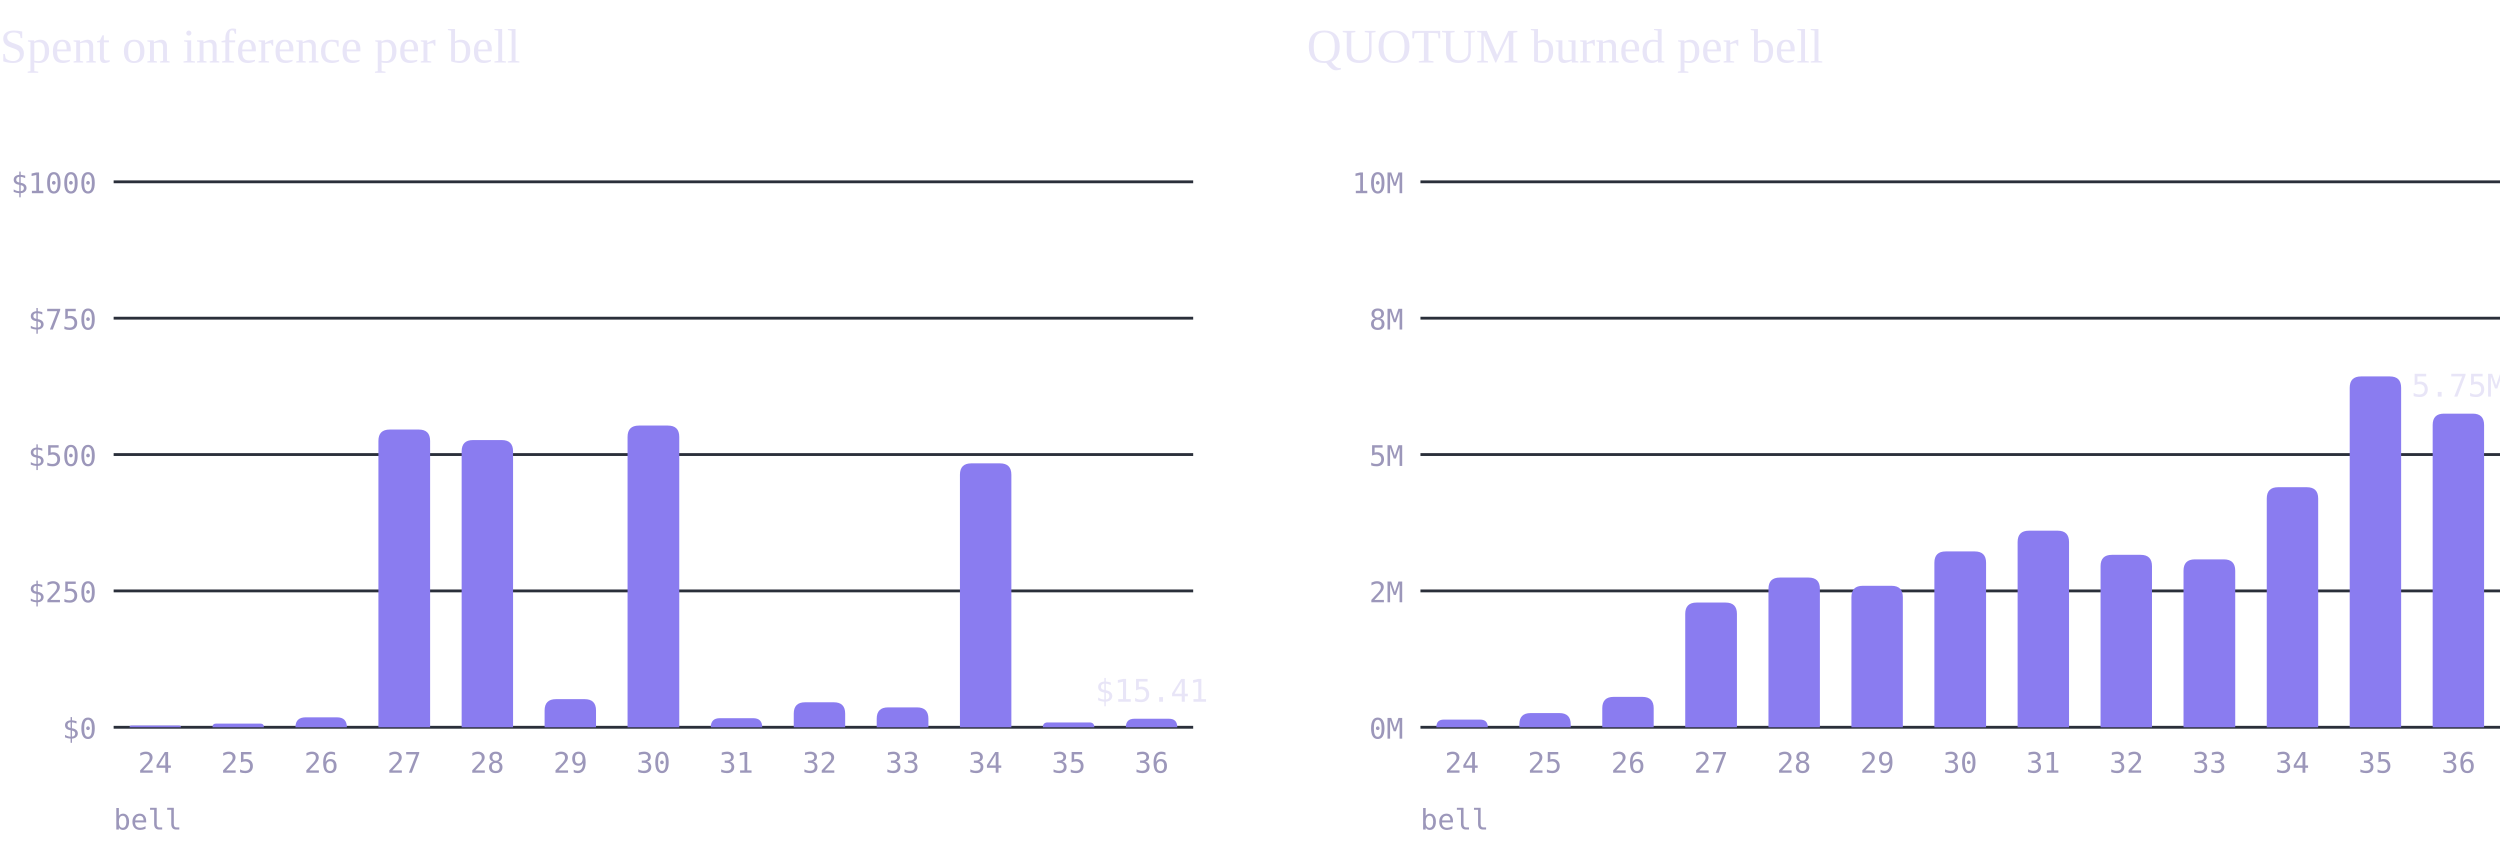
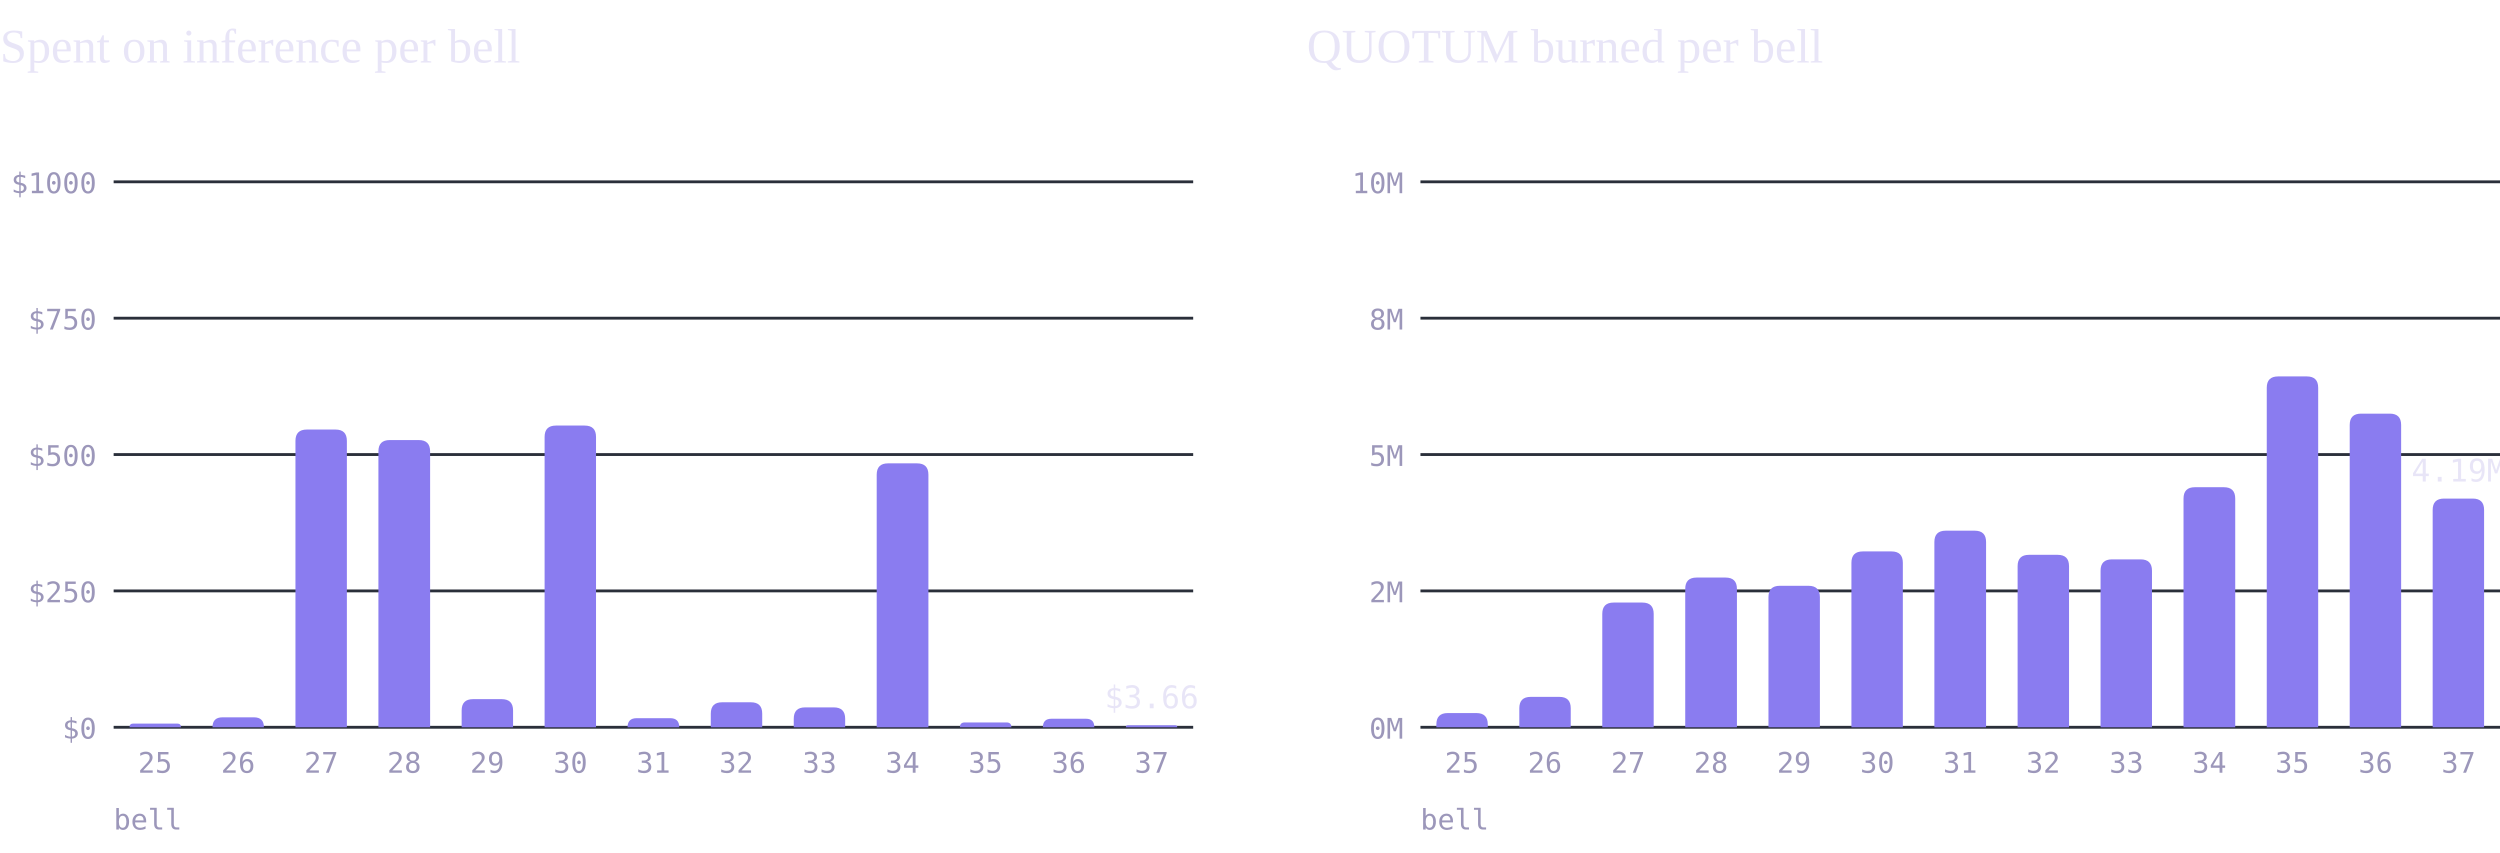
- <svg xmlns="http://www.w3.org/2000/svg" viewBox="0 0 880 300" width="880" height="300" role="img" aria-label="quotum bells 1 to 36: inference spent and QUOTUM burned per bell">
+ <svg xmlns="http://www.w3.org/2000/svg" viewBox="0 0 880 300" width="880" height="300" role="img" aria-label="quotum bells 1 to 37: inference spent and QUOTUM burned per bell">
  <text x="0" y="22" font-family="Georgia,'Times New Roman',serif" font-size="17" fill="#e8e5f7">Spent on inference per bell</text>
  <line x1="40" x2="420" y1="256.0" y2="256.0" stroke="#2a2f3a" stroke-width="1" />
  <text x="34" y="260.0" text-anchor="end" font-family="ui-monospace,SFMono-Regular,Menlo,monospace" font-size="10" fill="#9c97ba">$0</text>
  <line x1="40" x2="420" y1="208.0" y2="208.0" stroke="#2a2f3a" stroke-width="1" />
  <text x="34" y="212.0" text-anchor="end" font-family="ui-monospace,SFMono-Regular,Menlo,monospace" font-size="10" fill="#9c97ba">$250</text>
  <line x1="40" x2="420" y1="160.0" y2="160.0" stroke="#2a2f3a" stroke-width="1" />
  <text x="34" y="164.0" text-anchor="end" font-family="ui-monospace,SFMono-Regular,Menlo,monospace" font-size="10" fill="#9c97ba">$500</text>
  <line x1="40" x2="420" y1="112.0" y2="112.0" stroke="#2a2f3a" stroke-width="1" />
  <text x="34" y="116.0" text-anchor="end" font-family="ui-monospace,SFMono-Regular,Menlo,monospace" font-size="10" fill="#9c97ba">$750</text>
  <line x1="40" x2="420" y1="64.0" y2="64.0" stroke="#2a2f3a" stroke-width="1" />
  <text x="34" y="68.0" text-anchor="end" font-family="ui-monospace,SFMono-Regular,Menlo,monospace" font-size="10" fill="#9c97ba">$1000</text>
-   <path d="M45.6,256.0 V256.0 Q45.6,255.4 46.2,255.4 H63.1 Q63.7,255.4 63.7,256.0 V256.0 Z" fill="#8a7cf0" />
-   <text x="54.6" y="272" text-anchor="middle" font-family="ui-monospace,SFMono-Regular,Menlo,monospace" font-size="10" fill="#9c97ba">24</text>
-   <path d="M74.8,256.0 V256.0 Q74.8,254.7 76.1,254.7 H91.6 Q92.9,254.7 92.9,256.0 V256.0 Z" fill="#8a7cf0" />
-   <text x="83.8" y="272" text-anchor="middle" font-family="ui-monospace,SFMono-Regular,Menlo,monospace" font-size="10" fill="#9c97ba">25</text>
-   <path d="M104.0,256.0 V256.0 Q104.0,252.5 107.6,252.5 H118.6 Q122.1,252.5 122.1,256.0 V256.0 Z" fill="#8a7cf0" />
-   <text x="113.1" y="272" text-anchor="middle" font-family="ui-monospace,SFMono-Regular,Menlo,monospace" font-size="10" fill="#9c97ba">26</text>
-   <path d="M133.2,256.0 V155.2 Q133.2,151.2 137.2,151.2 H147.4 Q151.4,151.2 151.4,155.2 V256.0 Z" fill="#8a7cf0" />
-   <text x="142.3" y="272" text-anchor="middle" font-family="ui-monospace,SFMono-Regular,Menlo,monospace" font-size="10" fill="#9c97ba">27</text>
-   <path d="M162.5,256.0 V158.9 Q162.5,154.9 166.5,154.9 H176.6 Q180.6,154.9 180.6,158.9 V256.0 Z" fill="#8a7cf0" />
-   <text x="171.5" y="272" text-anchor="middle" font-family="ui-monospace,SFMono-Regular,Menlo,monospace" font-size="10" fill="#9c97ba">28</text>
-   <path d="M191.7,256.0 V250.1 Q191.7,246.1 195.7,246.1 H205.8 Q209.8,246.1 209.8,250.1 V256.0 Z" fill="#8a7cf0" />
-   <text x="200.8" y="272" text-anchor="middle" font-family="ui-monospace,SFMono-Regular,Menlo,monospace" font-size="10" fill="#9c97ba">29</text>
-   <path d="M220.9,256.0 V153.8 Q220.9,149.8 224.9,149.8 H235.1 Q239.1,149.8 239.1,153.8 V256.0 Z" fill="#8a7cf0" />
-   <text x="230.0" y="272" text-anchor="middle" font-family="ui-monospace,SFMono-Regular,Menlo,monospace" font-size="10" fill="#9c97ba">30</text>
-   <path d="M250.2,256.0 V256.0 Q250.2,252.8 253.4,252.8 H265.1 Q268.3,252.8 268.3,256.0 V256.0 Z" fill="#8a7cf0" />
-   <text x="259.2" y="272" text-anchor="middle" font-family="ui-monospace,SFMono-Regular,Menlo,monospace" font-size="10" fill="#9c97ba">31</text>
-   <path d="M279.4,256.0 V251.2 Q279.4,247.2 283.4,247.2 H293.5 Q297.5,247.2 297.5,251.2 V256.0 Z" fill="#8a7cf0" />
-   <text x="288.5" y="272" text-anchor="middle" font-family="ui-monospace,SFMono-Regular,Menlo,monospace" font-size="10" fill="#9c97ba">32</text>
-   <path d="M308.6,256.0 V253.0 Q308.6,249.0 312.6,249.0 H322.8 Q326.8,249.0 326.8,253.0 V256.0 Z" fill="#8a7cf0" />
-   <text x="317.7" y="272" text-anchor="middle" font-family="ui-monospace,SFMono-Regular,Menlo,monospace" font-size="10" fill="#9c97ba">33</text>
-   <path d="M337.9,256.0 V167.1 Q337.9,163.1 341.9,163.1 H352.0 Q356.0,163.1 356.0,167.1 V256.0 Z" fill="#8a7cf0" />
-   <text x="346.9" y="272" text-anchor="middle" font-family="ui-monospace,SFMono-Regular,Menlo,monospace" font-size="10" fill="#9c97ba">34</text>
-   <path d="M367.1,256.0 V256.0 Q367.1,254.3 368.8,254.3 H383.5 Q385.2,254.3 385.2,256.0 V256.0 Z" fill="#8a7cf0" />
-   <text x="376.2" y="272" text-anchor="middle" font-family="ui-monospace,SFMono-Regular,Menlo,monospace" font-size="10" fill="#9c97ba">35</text>
-   <path d="M396.3,256.0 V256.0 Q396.3,253.0 399.3,253.0 H411.5 Q414.4,253.0 414.4,256.0 V256.0 Z" fill="#8a7cf0" />
-   <text x="405.4" y="272" text-anchor="middle" font-family="ui-monospace,SFMono-Regular,Menlo,monospace" font-size="10" fill="#9c97ba">36</text>
-   <text x="405.4" y="247.0" text-anchor="middle" font-family="ui-monospace,SFMono-Regular,Menlo,monospace" font-size="11" fill="#e8e5f7">$15.41</text>
+   <path d="M45.6,256.0 V256.0 Q45.6,254.7 46.9,254.7 H62.4 Q63.7,254.7 63.7,256.0 V256.0 Z" fill="#8a7cf0" />
+   <text x="54.6" y="272" text-anchor="middle" font-family="ui-monospace,SFMono-Regular,Menlo,monospace" font-size="10" fill="#9c97ba">25</text>
+   <path d="M74.8,256.0 V256.0 Q74.8,252.5 78.3,252.5 H89.4 Q92.9,252.5 92.9,256.0 V256.0 Z" fill="#8a7cf0" />
+   <text x="83.8" y="272" text-anchor="middle" font-family="ui-monospace,SFMono-Regular,Menlo,monospace" font-size="10" fill="#9c97ba">26</text>
+   <path d="M104.0,256.0 V155.2 Q104.0,151.2 108.0,151.2 H118.1 Q122.1,151.2 122.1,155.2 V256.0 Z" fill="#8a7cf0" />
+   <text x="113.1" y="272" text-anchor="middle" font-family="ui-monospace,SFMono-Regular,Menlo,monospace" font-size="10" fill="#9c97ba">27</text>
+   <path d="M133.2,256.0 V158.9 Q133.2,154.9 137.2,154.9 H147.4 Q151.4,154.9 151.4,158.9 V256.0 Z" fill="#8a7cf0" />
+   <text x="142.3" y="272" text-anchor="middle" font-family="ui-monospace,SFMono-Regular,Menlo,monospace" font-size="10" fill="#9c97ba">28</text>
+   <path d="M162.5,256.0 V250.1 Q162.5,246.1 166.5,246.1 H176.6 Q180.6,246.1 180.6,250.1 V256.0 Z" fill="#8a7cf0" />
+   <text x="171.5" y="272" text-anchor="middle" font-family="ui-monospace,SFMono-Regular,Menlo,monospace" font-size="10" fill="#9c97ba">29</text>
+   <path d="M191.7,256.0 V153.8 Q191.7,149.8 195.7,149.8 H205.8 Q209.8,149.8 209.8,153.8 V256.0 Z" fill="#8a7cf0" />
+   <text x="200.8" y="272" text-anchor="middle" font-family="ui-monospace,SFMono-Regular,Menlo,monospace" font-size="10" fill="#9c97ba">30</text>
+   <path d="M220.9,256.0 V256.0 Q220.9,252.8 224.1,252.8 H235.9 Q239.1,252.8 239.1,256.0 V256.0 Z" fill="#8a7cf0" />
+   <text x="230.0" y="272" text-anchor="middle" font-family="ui-monospace,SFMono-Regular,Menlo,monospace" font-size="10" fill="#9c97ba">31</text>
+   <path d="M250.2,256.0 V251.2 Q250.2,247.2 254.2,247.2 H264.3 Q268.3,247.2 268.3,251.2 V256.0 Z" fill="#8a7cf0" />
+   <text x="259.2" y="272" text-anchor="middle" font-family="ui-monospace,SFMono-Regular,Menlo,monospace" font-size="10" fill="#9c97ba">32</text>
+   <path d="M279.4,256.0 V253.0 Q279.4,249.0 283.4,249.0 H293.5 Q297.5,249.0 297.5,253.0 V256.0 Z" fill="#8a7cf0" />
+   <text x="288.5" y="272" text-anchor="middle" font-family="ui-monospace,SFMono-Regular,Menlo,monospace" font-size="10" fill="#9c97ba">33</text>
+   <path d="M308.6,256.0 V167.1 Q308.6,163.1 312.6,163.1 H322.8 Q326.8,163.1 326.8,167.1 V256.0 Z" fill="#8a7cf0" />
+   <text x="317.7" y="272" text-anchor="middle" font-family="ui-monospace,SFMono-Regular,Menlo,monospace" font-size="10" fill="#9c97ba">34</text>
+   <path d="M337.9,256.0 V256.0 Q337.9,254.3 339.6,254.3 H354.3 Q356.0,254.3 356.0,256.0 V256.0 Z" fill="#8a7cf0" />
+   <text x="346.9" y="272" text-anchor="middle" font-family="ui-monospace,SFMono-Regular,Menlo,monospace" font-size="10" fill="#9c97ba">35</text>
+   <path d="M367.1,256.0 V256.0 Q367.1,253.0 370.1,253.0 H382.3 Q385.2,253.0 385.2,256.0 V256.0 Z" fill="#8a7cf0" />
+   <text x="376.2" y="272" text-anchor="middle" font-family="ui-monospace,SFMono-Regular,Menlo,monospace" font-size="10" fill="#9c97ba">36</text>
+   <path d="M396.3,256.0 V256.0 Q396.3,255.3 397.0,255.3 H413.7 Q414.4,255.3 414.4,256.0 V256.0 Z" fill="#8a7cf0" />
+   <text x="405.4" y="272" text-anchor="middle" font-family="ui-monospace,SFMono-Regular,Menlo,monospace" font-size="10" fill="#9c97ba">37</text>
+   <text x="405.4" y="249.3" text-anchor="middle" font-family="ui-monospace,SFMono-Regular,Menlo,monospace" font-size="11" fill="#e8e5f7">$3.66</text>
  <text x="40" y="292" font-family="ui-monospace,SFMono-Regular,Menlo,monospace" font-size="10" fill="#9c97ba">bell</text>
  <text x="460" y="22" font-family="Georgia,'Times New Roman',serif" font-size="17" fill="#e8e5f7">QUOTUM burned per bell</text>
  <line x1="500" x2="880" y1="256.0" y2="256.0" stroke="#2a2f3a" stroke-width="1" />
  <text x="494" y="260.0" text-anchor="end" font-family="ui-monospace,SFMono-Regular,Menlo,monospace" font-size="10" fill="#9c97ba">0M</text>
  <line x1="500" x2="880" y1="208.0" y2="208.0" stroke="#2a2f3a" stroke-width="1" />
  <text x="494" y="212.0" text-anchor="end" font-family="ui-monospace,SFMono-Regular,Menlo,monospace" font-size="10" fill="#9c97ba">2M</text>
  <line x1="500" x2="880" y1="160.0" y2="160.0" stroke="#2a2f3a" stroke-width="1" />
  <text x="494" y="164.0" text-anchor="end" font-family="ui-monospace,SFMono-Regular,Menlo,monospace" font-size="10" fill="#9c97ba">5M</text>
  <line x1="500" x2="880" y1="112.0" y2="112.0" stroke="#2a2f3a" stroke-width="1" />
  <text x="494" y="116.0" text-anchor="end" font-family="ui-monospace,SFMono-Regular,Menlo,monospace" font-size="10" fill="#9c97ba">8M</text>
  <line x1="500" x2="880" y1="64.0" y2="64.0" stroke="#2a2f3a" stroke-width="1" />
  <text x="494" y="68.0" text-anchor="end" font-family="ui-monospace,SFMono-Regular,Menlo,monospace" font-size="10" fill="#9c97ba">10M</text>
-   <path d="M505.6,256.0 V256.0 Q505.6,253.3 508.2,253.3 H521.0 Q523.7,253.3 523.7,256.0 V256.0 Z" fill="#8a7cf0" />
-   <text x="514.6" y="272" text-anchor="middle" font-family="ui-monospace,SFMono-Regular,Menlo,monospace" font-size="10" fill="#9c97ba">24</text>
-   <path d="M534.8,256.0 V255.0 Q534.8,251.0 538.8,251.0 H548.9 Q552.9,251.0 552.9,255.0 V256.0 Z" fill="#8a7cf0" />
-   <text x="543.8" y="272" text-anchor="middle" font-family="ui-monospace,SFMono-Regular,Menlo,monospace" font-size="10" fill="#9c97ba">25</text>
-   <path d="M564.0,256.0 V249.3 Q564.0,245.3 568.0,245.3 H578.1 Q582.1,245.3 582.1,249.3 V256.0 Z" fill="#8a7cf0" />
-   <text x="573.1" y="272" text-anchor="middle" font-family="ui-monospace,SFMono-Regular,Menlo,monospace" font-size="10" fill="#9c97ba">26</text>
-   <path d="M593.2,256.0 V216.1 Q593.2,212.1 597.2,212.1 H607.4 Q611.4,212.1 611.4,216.1 V256.0 Z" fill="#8a7cf0" />
-   <text x="602.3" y="272" text-anchor="middle" font-family="ui-monospace,SFMono-Regular,Menlo,monospace" font-size="10" fill="#9c97ba">27</text>
-   <path d="M622.5,256.0 V207.3 Q622.5,203.3 626.5,203.3 H636.6 Q640.6,203.3 640.6,207.3 V256.0 Z" fill="#8a7cf0" />
-   <text x="631.5" y="272" text-anchor="middle" font-family="ui-monospace,SFMono-Regular,Menlo,monospace" font-size="10" fill="#9c97ba">28</text>
-   <path d="M651.7,256.0 V210.2 Q651.7,206.2 655.7,206.2 H665.8 Q669.8,206.2 669.8,210.2 V256.0 Z" fill="#8a7cf0" />
-   <text x="660.8" y="272" text-anchor="middle" font-family="ui-monospace,SFMono-Regular,Menlo,monospace" font-size="10" fill="#9c97ba">29</text>
-   <path d="M680.9,256.0 V198.1 Q680.9,194.1 684.9,194.1 H695.1 Q699.1,194.1 699.1,198.1 V256.0 Z" fill="#8a7cf0" />
-   <text x="690.0" y="272" text-anchor="middle" font-family="ui-monospace,SFMono-Regular,Menlo,monospace" font-size="10" fill="#9c97ba">30</text>
-   <path d="M710.2,256.0 V190.8 Q710.2,186.8 714.2,186.8 H724.3 Q728.3,186.8 728.3,190.8 V256.0 Z" fill="#8a7cf0" />
-   <text x="719.2" y="272" text-anchor="middle" font-family="ui-monospace,SFMono-Regular,Menlo,monospace" font-size="10" fill="#9c97ba">31</text>
-   <path d="M739.4,256.0 V199.3 Q739.4,195.3 743.4,195.3 H753.5 Q757.5,195.3 757.5,199.3 V256.0 Z" fill="#8a7cf0" />
-   <text x="748.5" y="272" text-anchor="middle" font-family="ui-monospace,SFMono-Regular,Menlo,monospace" font-size="10" fill="#9c97ba">32</text>
-   <path d="M768.6,256.0 V200.9 Q768.6,196.9 772.6,196.9 H782.8 Q786.8,196.9 786.8,200.9 V256.0 Z" fill="#8a7cf0" />
-   <text x="777.7" y="272" text-anchor="middle" font-family="ui-monospace,SFMono-Regular,Menlo,monospace" font-size="10" fill="#9c97ba">33</text>
-   <path d="M797.9,256.0 V175.5 Q797.9,171.5 801.9,171.5 H812.0 Q816.0,171.5 816.0,175.5 V256.0 Z" fill="#8a7cf0" />
-   <text x="806.9" y="272" text-anchor="middle" font-family="ui-monospace,SFMono-Regular,Menlo,monospace" font-size="10" fill="#9c97ba">34</text>
-   <path d="M827.1,256.0 V136.5 Q827.1,132.5 831.1,132.5 H841.2 Q845.2,132.5 845.2,136.5 V256.0 Z" fill="#8a7cf0" />
-   <text x="836.2" y="272" text-anchor="middle" font-family="ui-monospace,SFMono-Regular,Menlo,monospace" font-size="10" fill="#9c97ba">35</text>
-   <path d="M856.3,256.0 V149.6 Q856.3,145.6 860.3,145.6 H870.4 Q874.4,145.6 874.4,149.6 V256.0 Z" fill="#8a7cf0" />
-   <text x="865.4" y="272" text-anchor="middle" font-family="ui-monospace,SFMono-Regular,Menlo,monospace" font-size="10" fill="#9c97ba">36</text>
-   <text x="865.4" y="139.6" text-anchor="middle" font-family="ui-monospace,SFMono-Regular,Menlo,monospace" font-size="11" fill="#e8e5f7">5.75M</text>
+   <path d="M505.6,256.0 V255.0 Q505.6,251.0 509.6,251.0 H519.7 Q523.7,251.0 523.7,255.0 V256.0 Z" fill="#8a7cf0" />
+   <text x="514.6" y="272" text-anchor="middle" font-family="ui-monospace,SFMono-Regular,Menlo,monospace" font-size="10" fill="#9c97ba">25</text>
+   <path d="M534.8,256.0 V249.3 Q534.8,245.3 538.8,245.3 H548.9 Q552.9,245.3 552.9,249.3 V256.0 Z" fill="#8a7cf0" />
+   <text x="543.8" y="272" text-anchor="middle" font-family="ui-monospace,SFMono-Regular,Menlo,monospace" font-size="10" fill="#9c97ba">26</text>
+   <path d="M564.0,256.0 V216.1 Q564.0,212.1 568.0,212.1 H578.1 Q582.1,212.1 582.1,216.1 V256.0 Z" fill="#8a7cf0" />
+   <text x="573.1" y="272" text-anchor="middle" font-family="ui-monospace,SFMono-Regular,Menlo,monospace" font-size="10" fill="#9c97ba">27</text>
+   <path d="M593.2,256.0 V207.3 Q593.2,203.3 597.2,203.3 H607.4 Q611.4,203.3 611.4,207.3 V256.0 Z" fill="#8a7cf0" />
+   <text x="602.3" y="272" text-anchor="middle" font-family="ui-monospace,SFMono-Regular,Menlo,monospace" font-size="10" fill="#9c97ba">28</text>
+   <path d="M622.5,256.0 V210.2 Q622.5,206.2 626.5,206.2 H636.6 Q640.6,206.2 640.6,210.2 V256.0 Z" fill="#8a7cf0" />
+   <text x="631.5" y="272" text-anchor="middle" font-family="ui-monospace,SFMono-Regular,Menlo,monospace" font-size="10" fill="#9c97ba">29</text>
+   <path d="M651.7,256.0 V198.1 Q651.7,194.1 655.7,194.1 H665.8 Q669.8,194.1 669.8,198.1 V256.0 Z" fill="#8a7cf0" />
+   <text x="660.8" y="272" text-anchor="middle" font-family="ui-monospace,SFMono-Regular,Menlo,monospace" font-size="10" fill="#9c97ba">30</text>
+   <path d="M680.9,256.0 V190.8 Q680.9,186.8 684.9,186.8 H695.1 Q699.1,186.8 699.1,190.8 V256.0 Z" fill="#8a7cf0" />
+   <text x="690.0" y="272" text-anchor="middle" font-family="ui-monospace,SFMono-Regular,Menlo,monospace" font-size="10" fill="#9c97ba">31</text>
+   <path d="M710.2,256.0 V199.3 Q710.2,195.3 714.2,195.3 H724.3 Q728.3,195.3 728.3,199.3 V256.0 Z" fill="#8a7cf0" />
+   <text x="719.2" y="272" text-anchor="middle" font-family="ui-monospace,SFMono-Regular,Menlo,monospace" font-size="10" fill="#9c97ba">32</text>
+   <path d="M739.4,256.0 V200.9 Q739.4,196.9 743.4,196.9 H753.5 Q757.5,196.9 757.5,200.9 V256.0 Z" fill="#8a7cf0" />
+   <text x="748.5" y="272" text-anchor="middle" font-family="ui-monospace,SFMono-Regular,Menlo,monospace" font-size="10" fill="#9c97ba">33</text>
+   <path d="M768.6,256.0 V175.5 Q768.6,171.5 772.6,171.5 H782.8 Q786.8,171.5 786.8,175.5 V256.0 Z" fill="#8a7cf0" />
+   <text x="777.7" y="272" text-anchor="middle" font-family="ui-monospace,SFMono-Regular,Menlo,monospace" font-size="10" fill="#9c97ba">34</text>
+   <path d="M797.9,256.0 V136.5 Q797.9,132.5 801.9,132.5 H812.0 Q816.0,132.5 816.0,136.5 V256.0 Z" fill="#8a7cf0" />
+   <text x="806.9" y="272" text-anchor="middle" font-family="ui-monospace,SFMono-Regular,Menlo,monospace" font-size="10" fill="#9c97ba">35</text>
+   <path d="M827.1,256.0 V149.6 Q827.1,145.6 831.1,145.6 H841.2 Q845.2,145.6 845.2,149.6 V256.0 Z" fill="#8a7cf0" />
+   <text x="836.2" y="272" text-anchor="middle" font-family="ui-monospace,SFMono-Regular,Menlo,monospace" font-size="10" fill="#9c97ba">36</text>
+   <path d="M856.3,256.0 V179.5 Q856.3,175.5 860.3,175.5 H870.4 Q874.4,175.5 874.4,179.5 V256.0 Z" fill="#8a7cf0" />
+   <text x="865.4" y="272" text-anchor="middle" font-family="ui-monospace,SFMono-Regular,Menlo,monospace" font-size="10" fill="#9c97ba">37</text>
+   <text x="865.4" y="169.5" text-anchor="middle" font-family="ui-monospace,SFMono-Regular,Menlo,monospace" font-size="11" fill="#e8e5f7">4.19M</text>
  <text x="500" y="292" font-family="ui-monospace,SFMono-Regular,Menlo,monospace" font-size="10" fill="#9c97ba">bell</text>
</svg>
